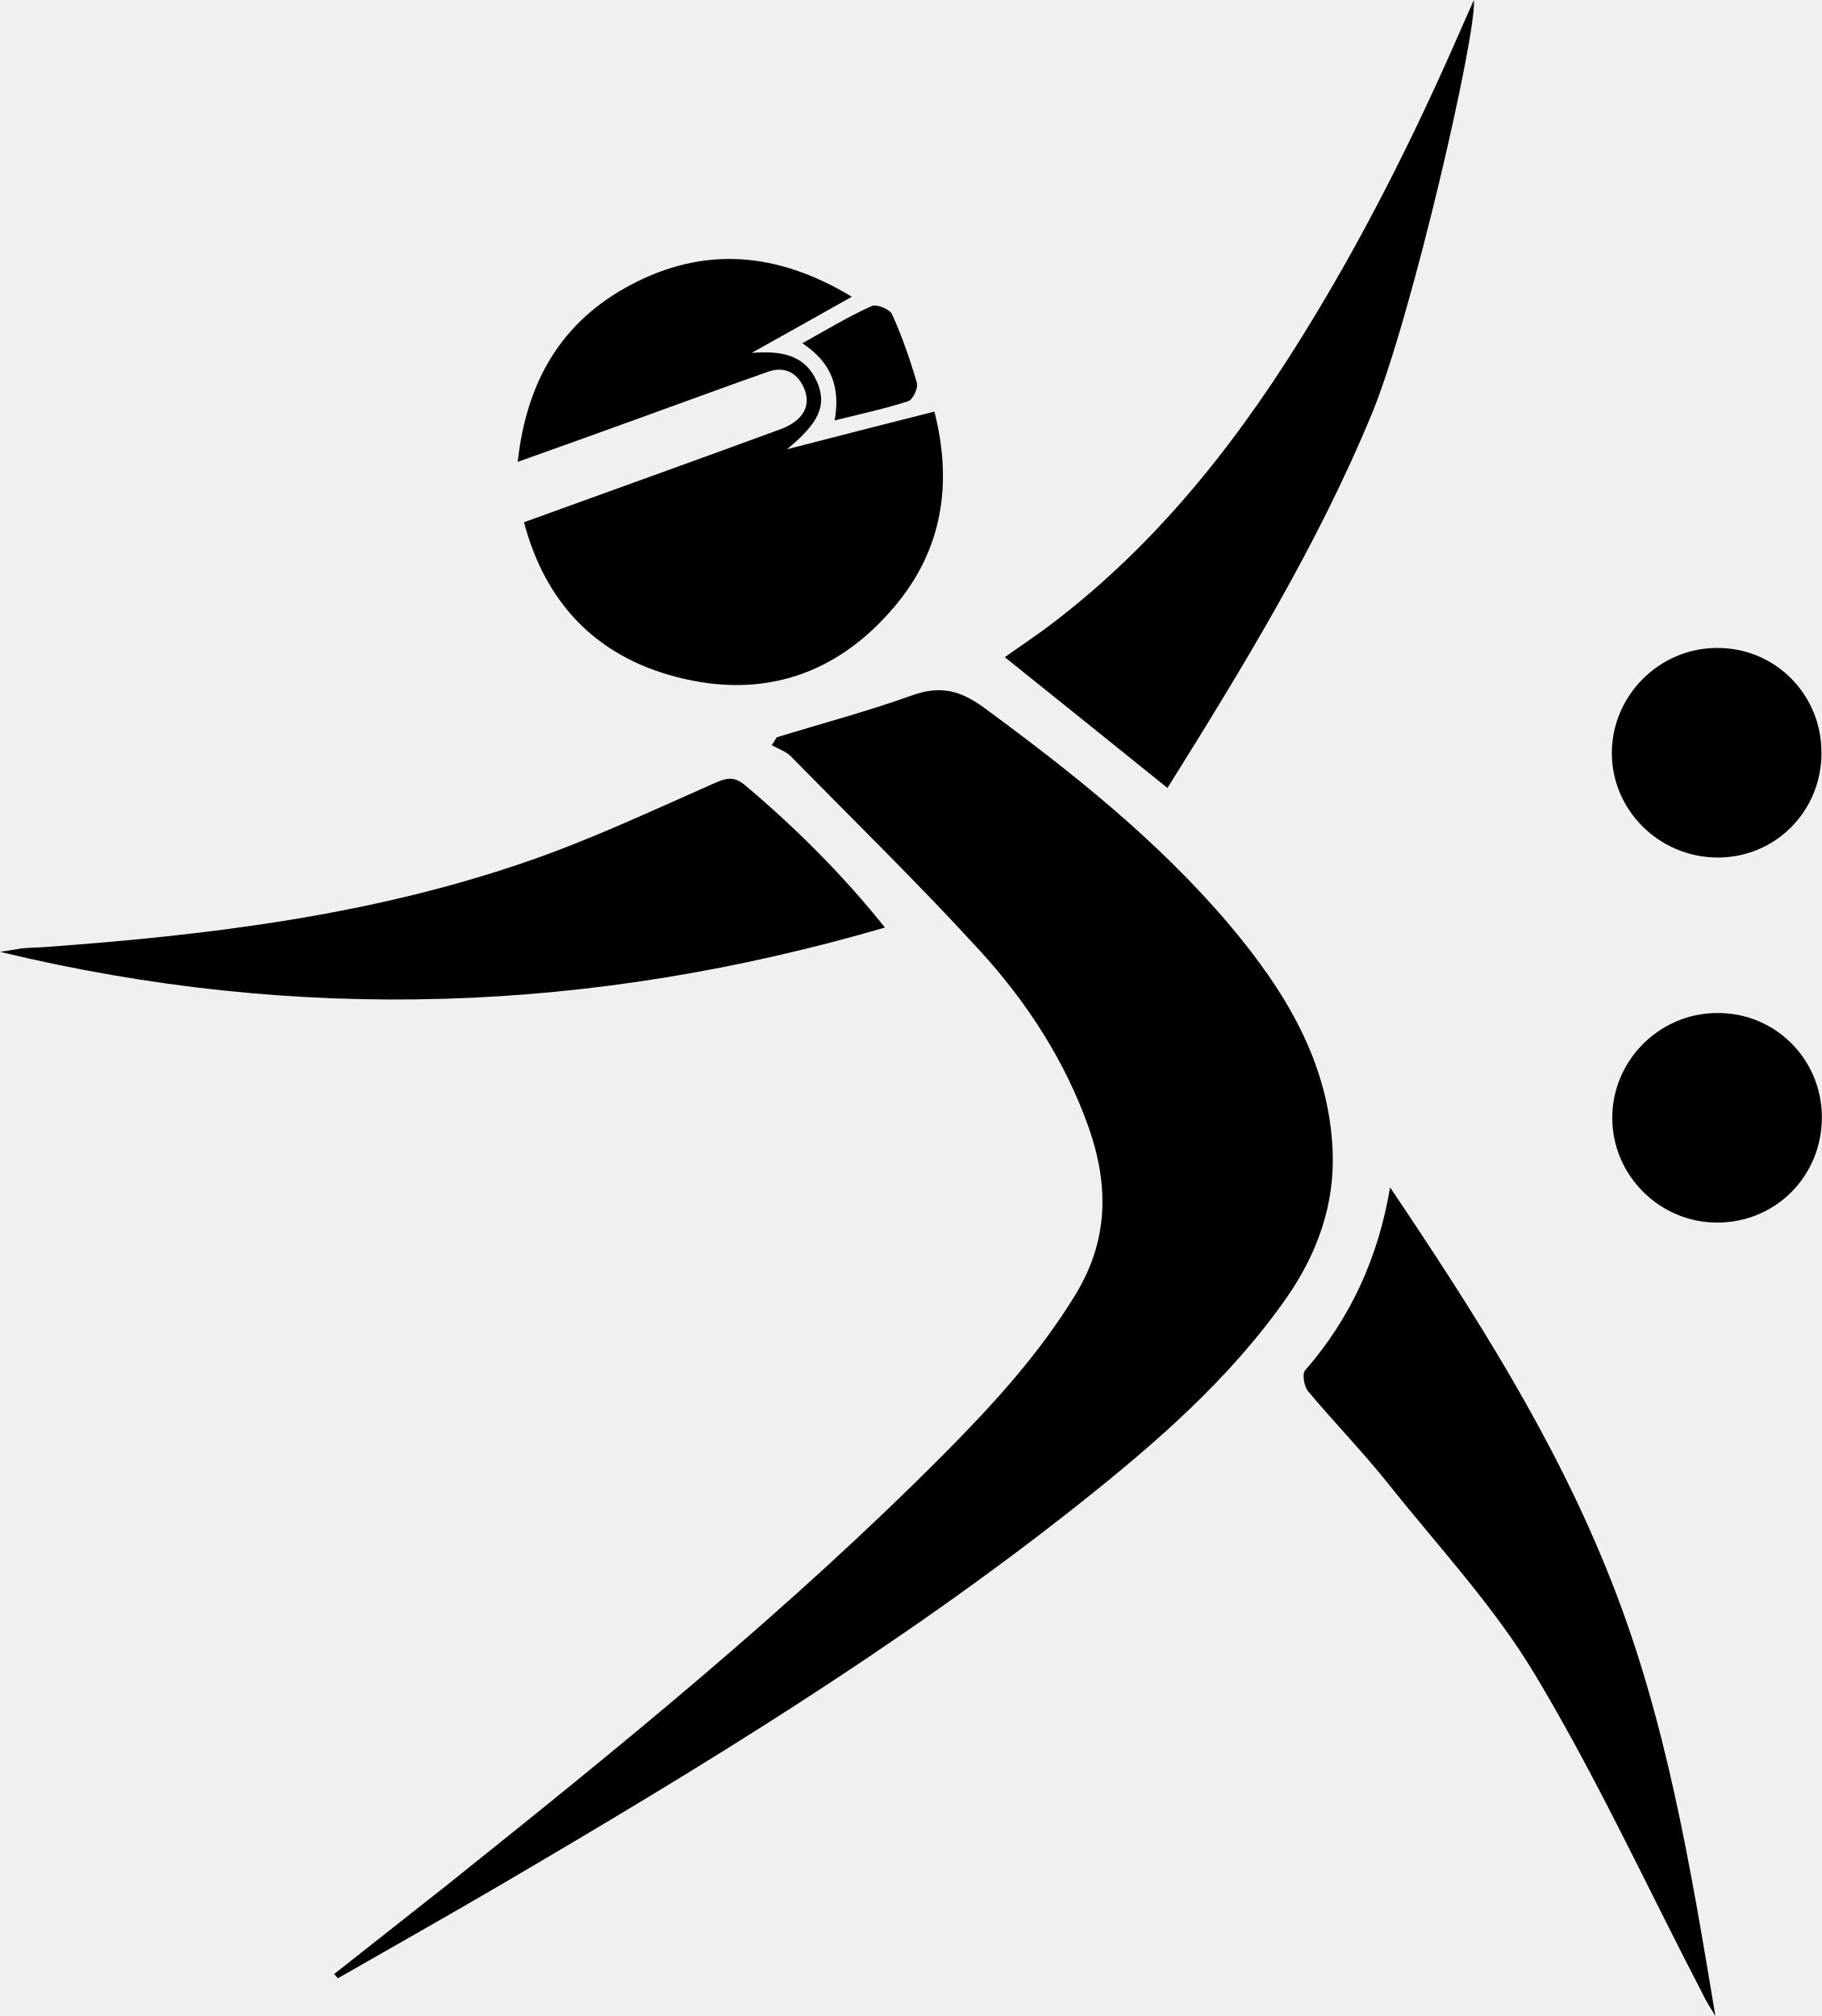
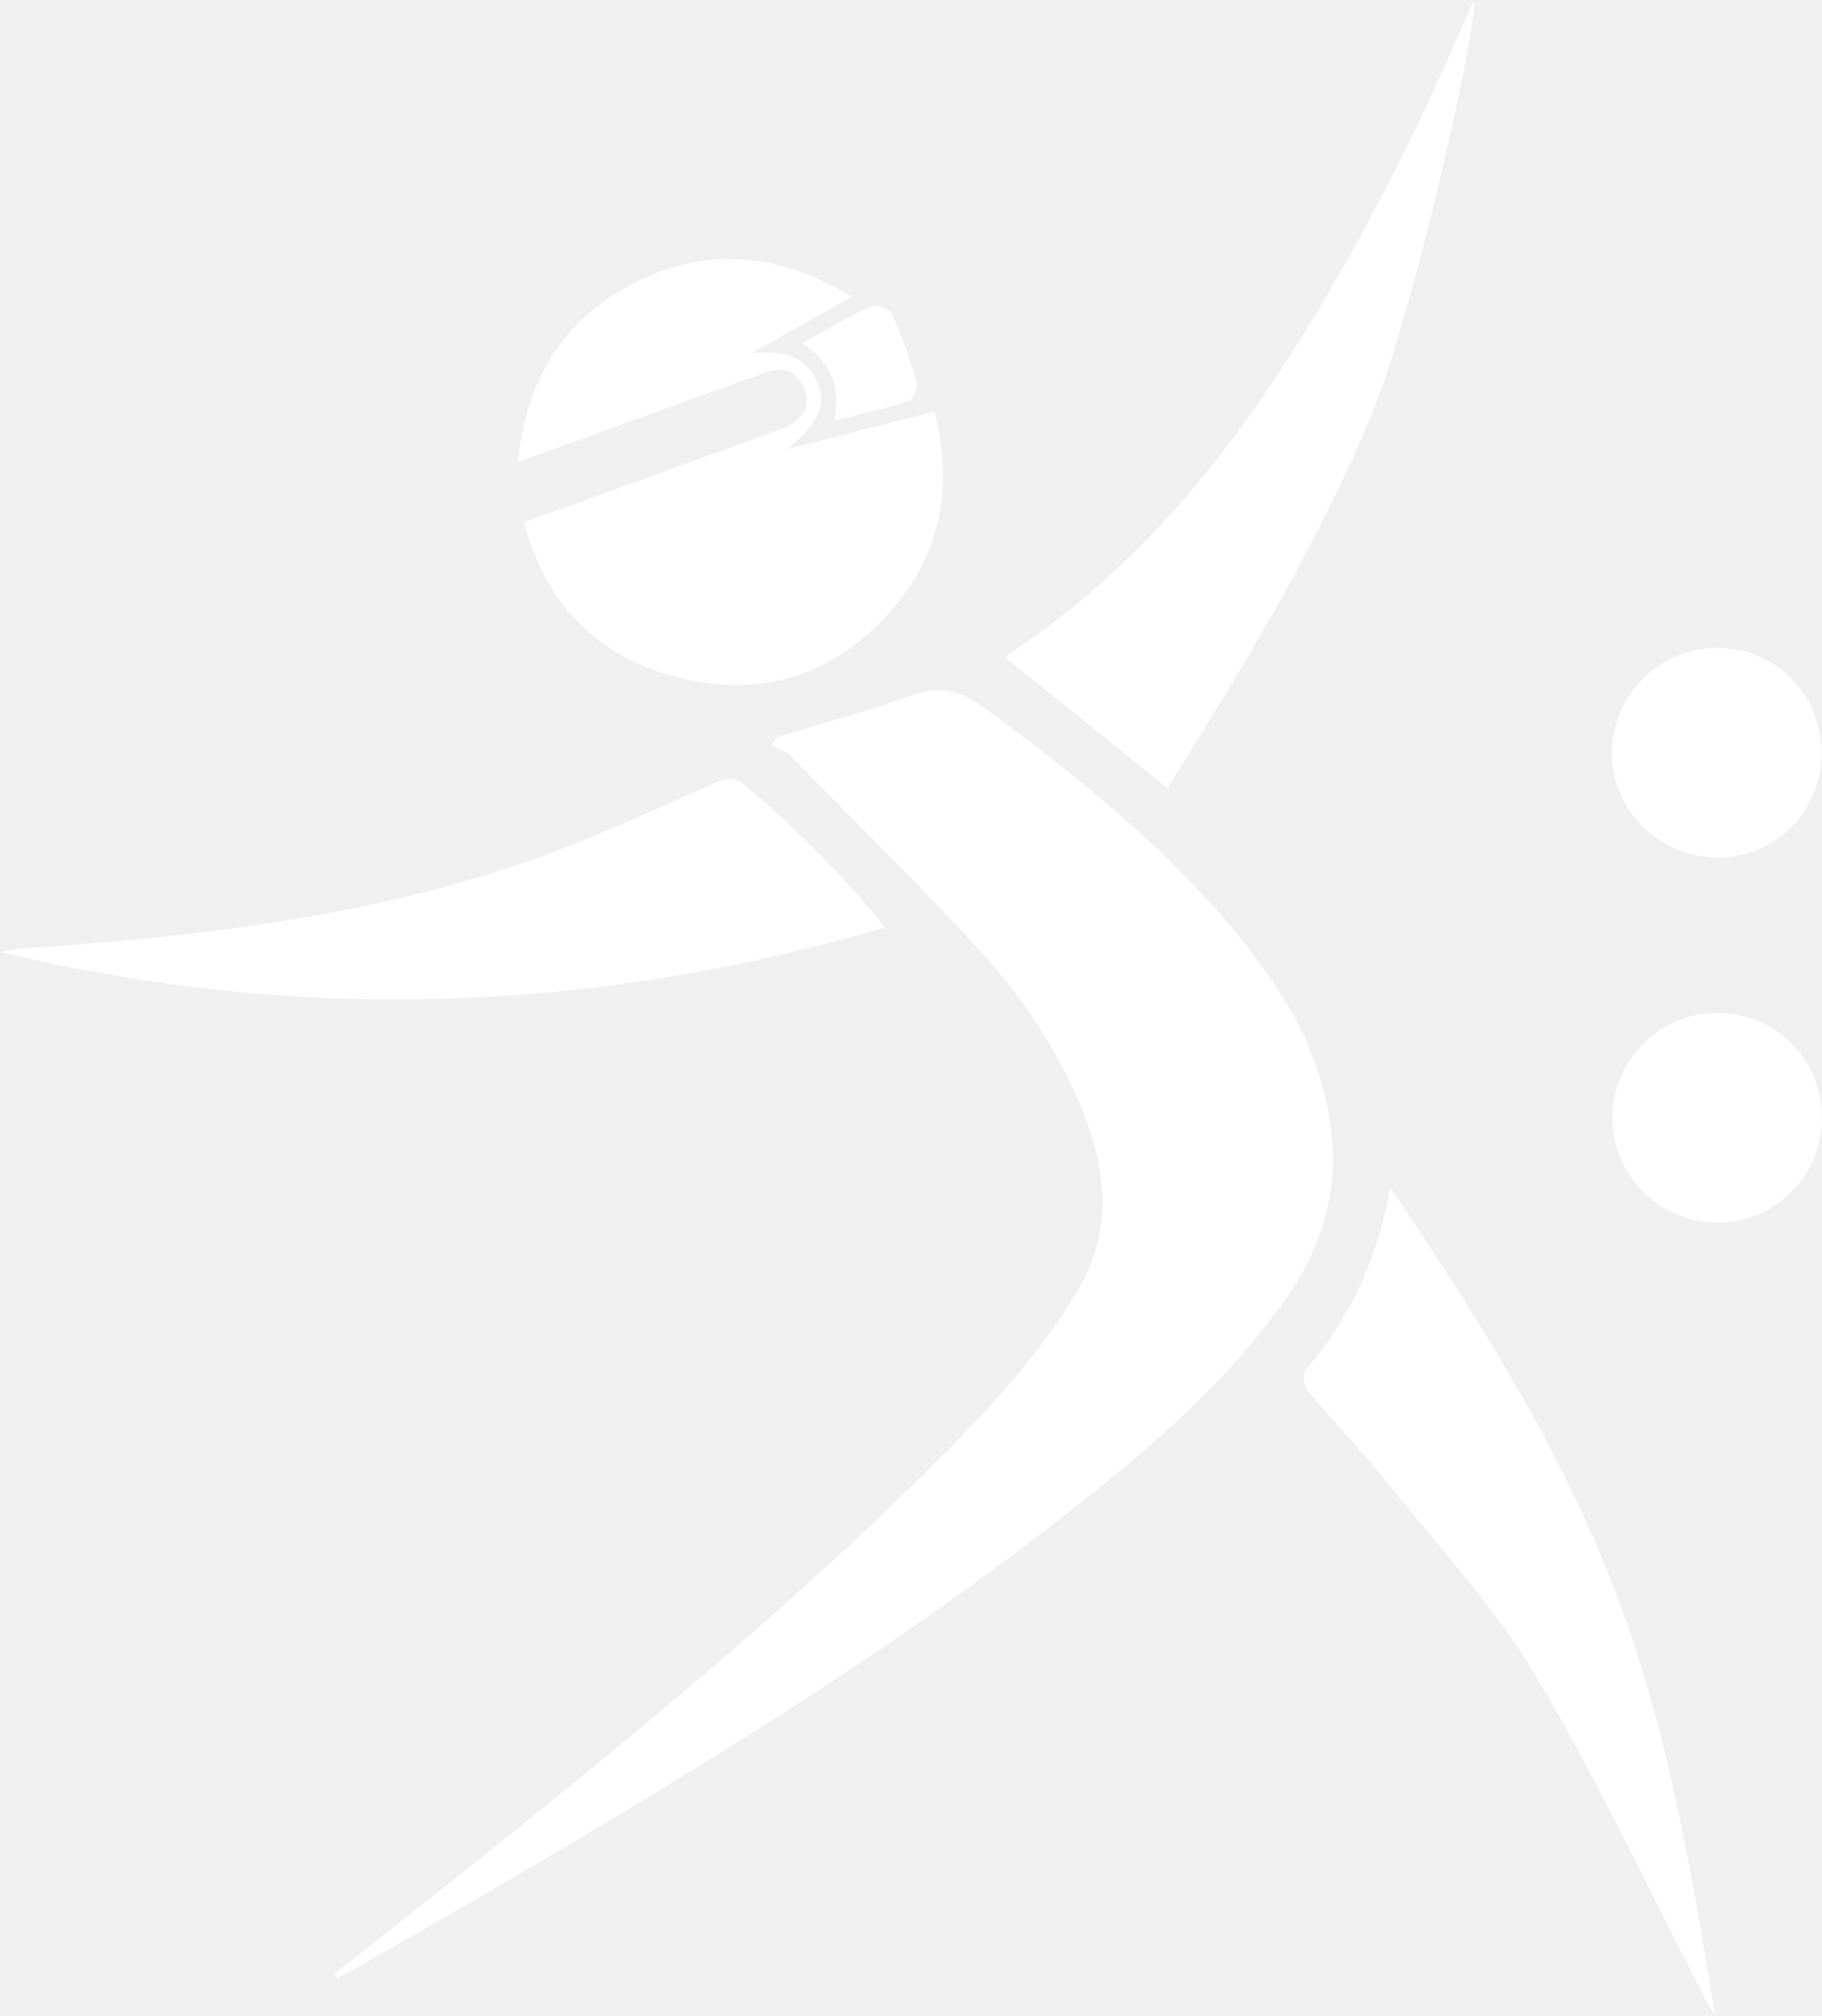
- <svg xmlns="http://www.w3.org/2000/svg" width="434.6" height="481">
+ <svg xmlns="http://www.w3.org/2000/svg" width="434.6" height="481" fill="#fff">
  <path d="M79.7 471l27-21.3c40.9-32.7 81.5-65.6 118.5-102.8 11.6-11.7 22.7-23.8 31.4-38.1 7.9-13 7.9-26.1 3.1-39.8-5.6-15.8-14.6-29.7-25.7-41.9-14.6-16-30.1-31.1-45.2-46.5-1.2-1.3-3.1-1.9-4.7-2.8.4-.6.8-1.3 1.2-1.9 10.8-3.3 21.7-6.2 32.3-10 6.7-2.4 11.5-1.2 17.2 3 21.1 15.5 41.6 31.8 58.6 51.9 13.1 15.6 23.7 32.7 24.5 54 .5 12.7-3.7 24.3-10.9 34.7-13.6 19.5-31.4 34.9-49.8 49.5-43.3 34.3-90.5 63-138.1 90.9-12.8 7.5-25.6 14.7-38.5 22.1-.3-.4-.6-.7-.9-1zM123.5 110.2c2.1-19.3 10.5-33.5 26.9-42.2 17.5-9.3 34.9-8 52.8 2.8-8.5 4.8-16.2 9.1-23.9 13.4 6.9-.5 12.9.2 15.8 7.4 2.1 5.3.1 9.5-7.4 15.6 12.3-3.2 23.4-6 35.2-9 4.3 16.9 2.1 32.8-9.5 46.5-13.7 16.3-31.5 22.2-52.1 16.8-19.3-5-31.3-17.9-36.3-36.9 20.1-7.3 39.7-14.3 59.3-21.5 1.4-.5 2.9-1 4.1-1.7 3.5-2 5-5 3.4-8.8-1.6-3.7-4.7-5.3-8.6-3.9-9.7 3.4-19.4 7-29.1 10.5-9.7 3.5-19.6 7.1-30.6 11zM409.2 481c-1.1-1.8-2.2-3.5-3.1-5.4-13.2-25.4-25.2-51.5-39.9-76-9.8-16.4-23.2-30.7-35.2-45.8-6-7.5-12.8-14.5-19-21.9-.9-1.1-1.4-4.1-.7-4.9 10.9-12.5 17.5-27 20.3-43.7 20.1 29.9 39.4 60 52.6 93.5 13.3 33.4 19.1 68.8 25 104.2z" />
  <path d="M211.1 221.3c-69.9 20.4-139.8 23-211.1 5.8 2.2-.3 3.6-.6 5.1-.8 1.7-.2 3.3-.2 5-.3 39.1-2.8 78-7.5 115.2-20.3 15.5-5.3 30.5-12.4 45.5-19 2.8-1.2 4.5-1.4 7 .7 12.2 10.3 23.3 21.4 33.3 33.9zM278.5 188c-13.3-10.7-25.8-20.8-38.8-31.2 3.2-2.3 6.2-4.3 9.1-6.4 25.2-18.6 44.5-42.4 61-68.8 14.9-23.8 27.4-48.7 38.6-74.4 1-2.3 2-4.5 3.2-7.2.7 8-14.8 75.5-24.3 98.6-13 31.5-30.7 60.4-48.8 89.4zM434.6 266.4c.1 14-10.8 25.2-24.8 25.3-13.8.1-25.2-11.2-25.2-25 0-13.6 11.1-24.8 24.7-25 13.9-.3 25.2 10.8 25.3 24.7zM434.5 179.5c.1 14-11 25.2-24.9 25.1-13.9-.1-25.2-11.4-25.1-25.1.1-13.6 11.3-24.8 24.9-24.9 13.9-.2 25.1 11 25.1 24.9zM191.4 81.9c6.1-3.4 11.2-6.5 16.6-8.9 1.1-.5 4.3.8 4.8 2 2.4 5.3 4.3 10.8 5.9 16.3.4 1.2-.9 4-2 4.4-5.5 1.8-11.1 3-17.6 4.6 1.4-7.8-.7-13.8-7.7-18.4z" />
</svg>
